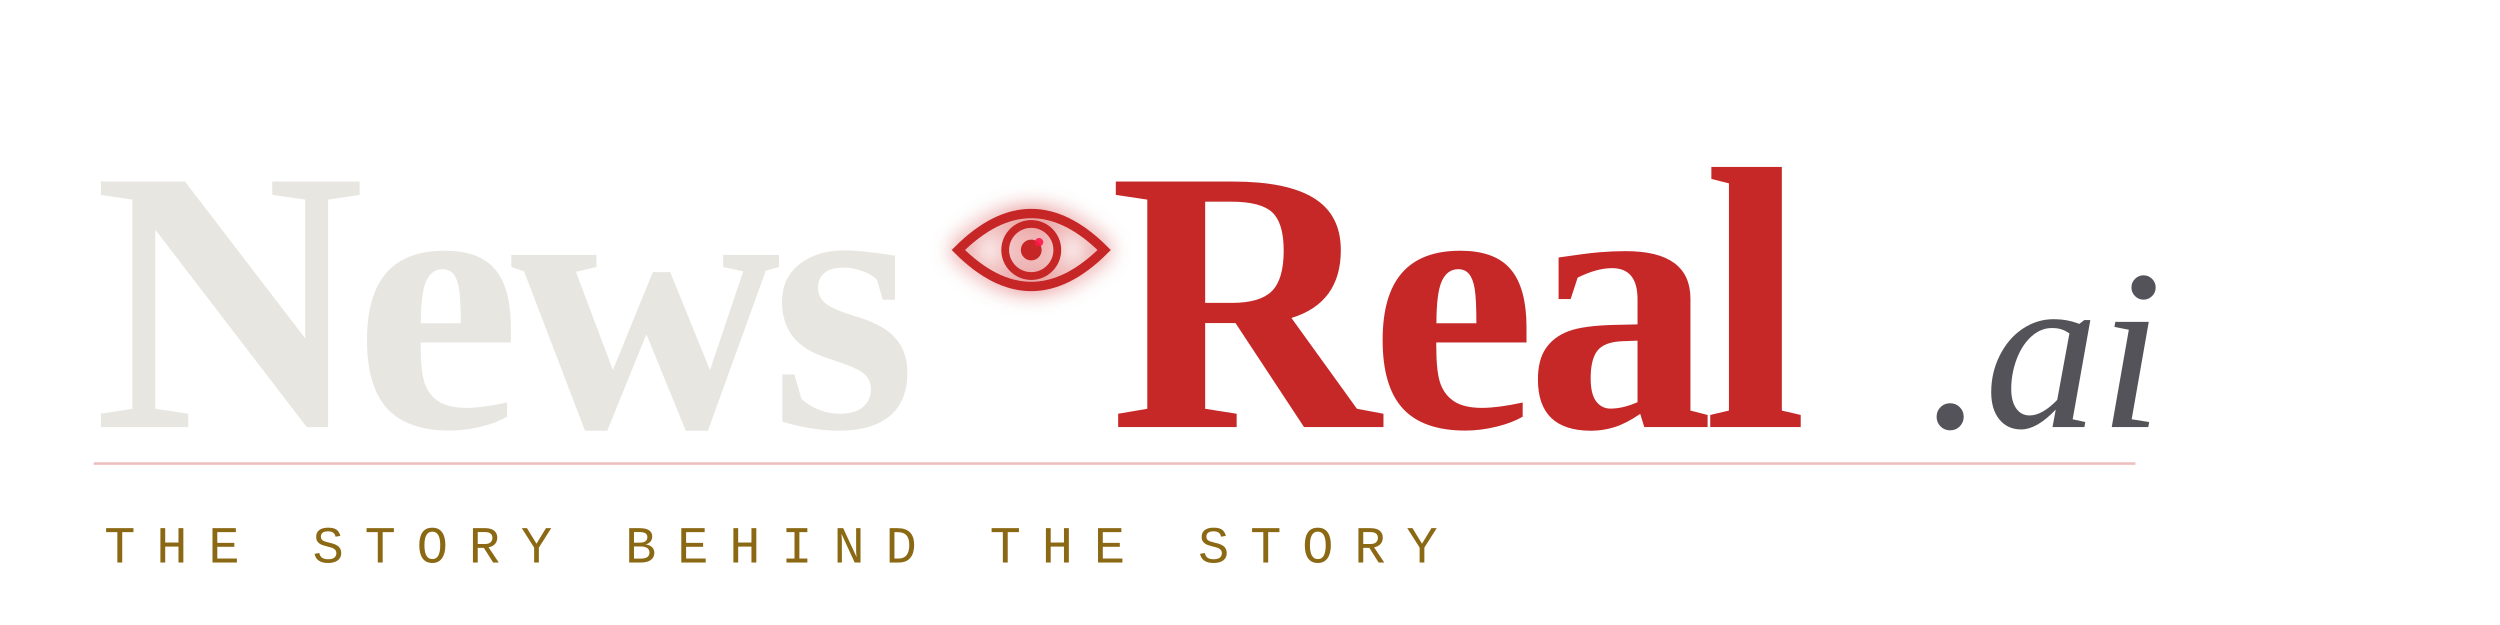
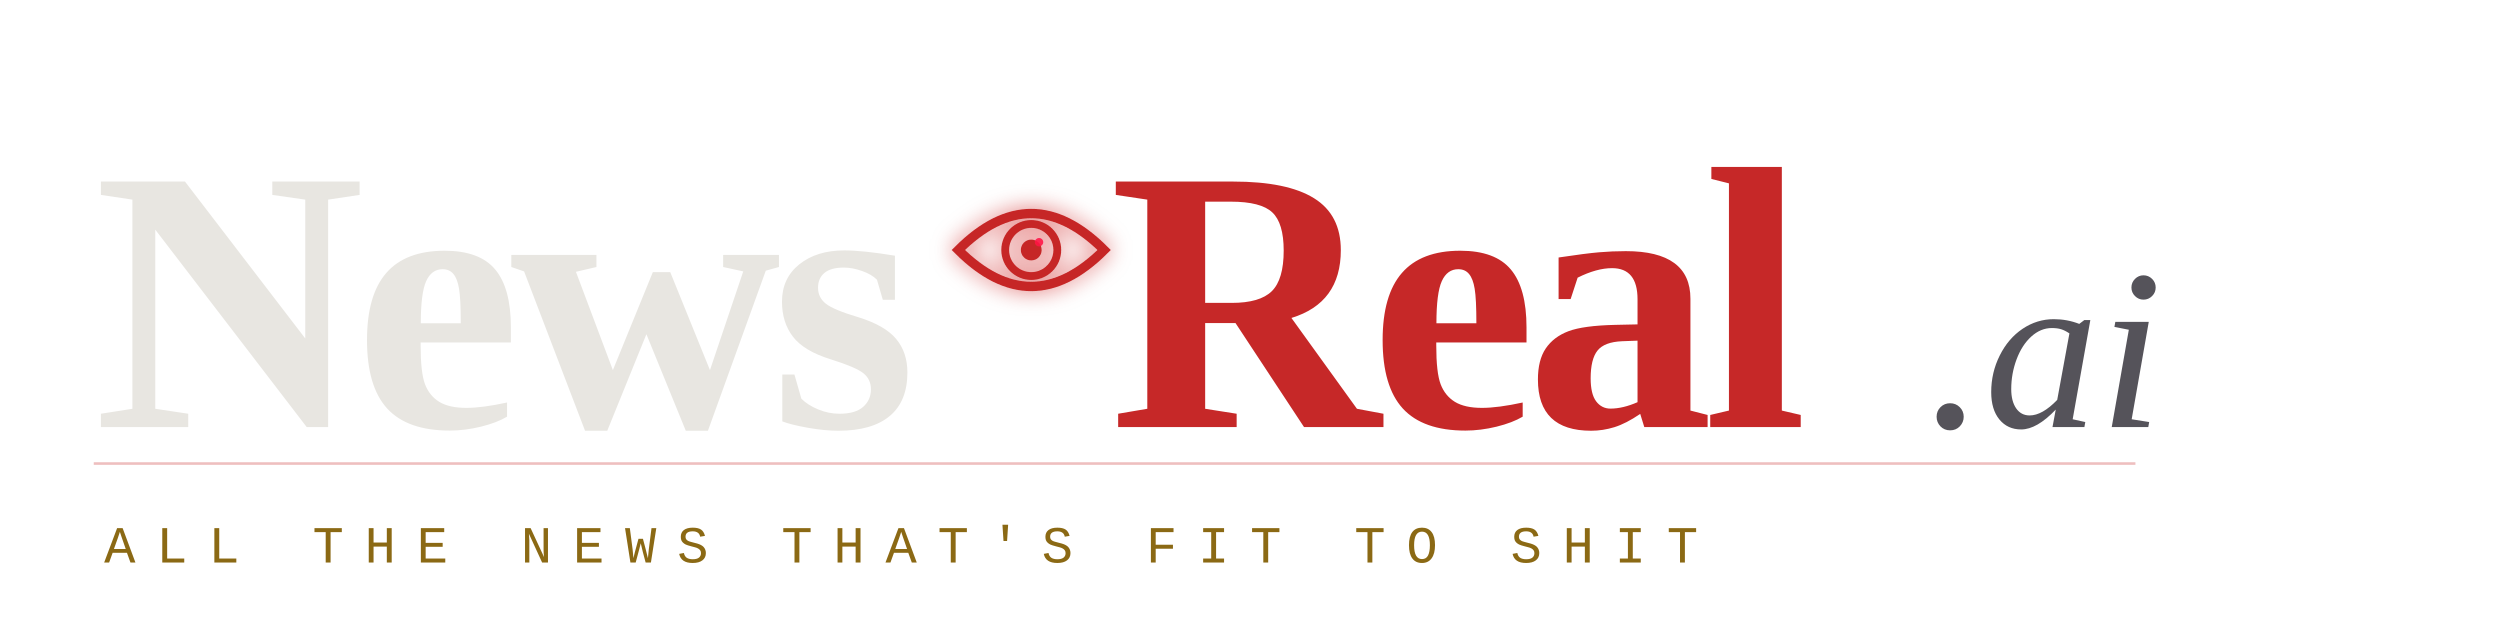
<svg xmlns="http://www.w3.org/2000/svg" viewBox="0 0 480 120" width="480" height="120">
  <defs>
    <filter id="redGlow" x="-50%" y="-50%" width="200%" height="200%">
      <feGaussianBlur in="SourceGraphic" stdDeviation="2" result="blur" />
      <feColorMatrix in="blur" type="matrix" values="1 0 0 0 0  0 0 0 0 0  0 0 0 0 0  0 0 0 0.6 0" result="redBlur" />
      <feMerge>
        <feMergeNode in="redBlur" />
        <feMergeNode in="SourceGraphic" />
      </feMerge>
    </filter>
    <filter id="noise">
      <feTurbulence type="fractalNoise" baseFrequency="0.65" numOctaves="3" stitchTiles="stitch" />
      <feColorMatrix type="saturate" values="0" />
      <feBlend in="SourceGraphic" mode="multiply" result="noisy" />
      <feComponentTransfer>
        <feFuncA type="linear" slope="0.08" />
      </feComponentTransfer>
      <feMerge>
        <feMergeNode in="SourceGraphic" />
        <feMergeNode />
      </feMerge>
    </filter>
  </defs>
  <text x="18" y="82" font-family="Georgia, 'Times New Roman', serif" font-size="72" font-weight="bold" fill="#e8e6e1" letter-spacing="-2">News</text>
  <text x="213" y="82" font-family="Georgia, 'Times New Roman', serif" font-size="72" font-weight="bold" fill="#c62828" letter-spacing="-2">Real</text>
  <text x="370" y="82" font-family="Georgia, 'Times New Roman', serif" font-size="44" font-style="italic" fill="#55535a">.ai</text>
  <g transform="translate(198, 48)" filter="url(#redGlow)">
    <path d="M-14,0 Q0,-14 14,0 Q0,14 -14,0 Z" fill="none" stroke="#c62828" stroke-width="1.8" />
    <circle cx="0" cy="0" r="5" fill="none" stroke="#c62828" stroke-width="1.5" />
    <circle cx="0" cy="0" r="2" fill="#c62828" />
    <circle cx="1.5" cy="-1.5" r="0.8" fill="#ff1744" opacity="0.9" />
  </g>
-   <text x="20" y="108" font-family="'Courier New', Courier, monospace" font-size="10" fill="#8b6914" letter-spacing="4" text-transform="uppercase">THE STORY BEHIND THE STORY</text>
+   <text x="20" y="108" font-family="'Courier New', Courier, monospace" font-size="10" fill="#8b6914" letter-spacing="4" text-transform="uppercase">ALL THE NEWS THAT'S FIT TO SHIT</text>
  <line x1="18" y1="89" x2="410" y2="89" stroke="#c62828" stroke-width="0.5" opacity="0.3" />
</svg>
